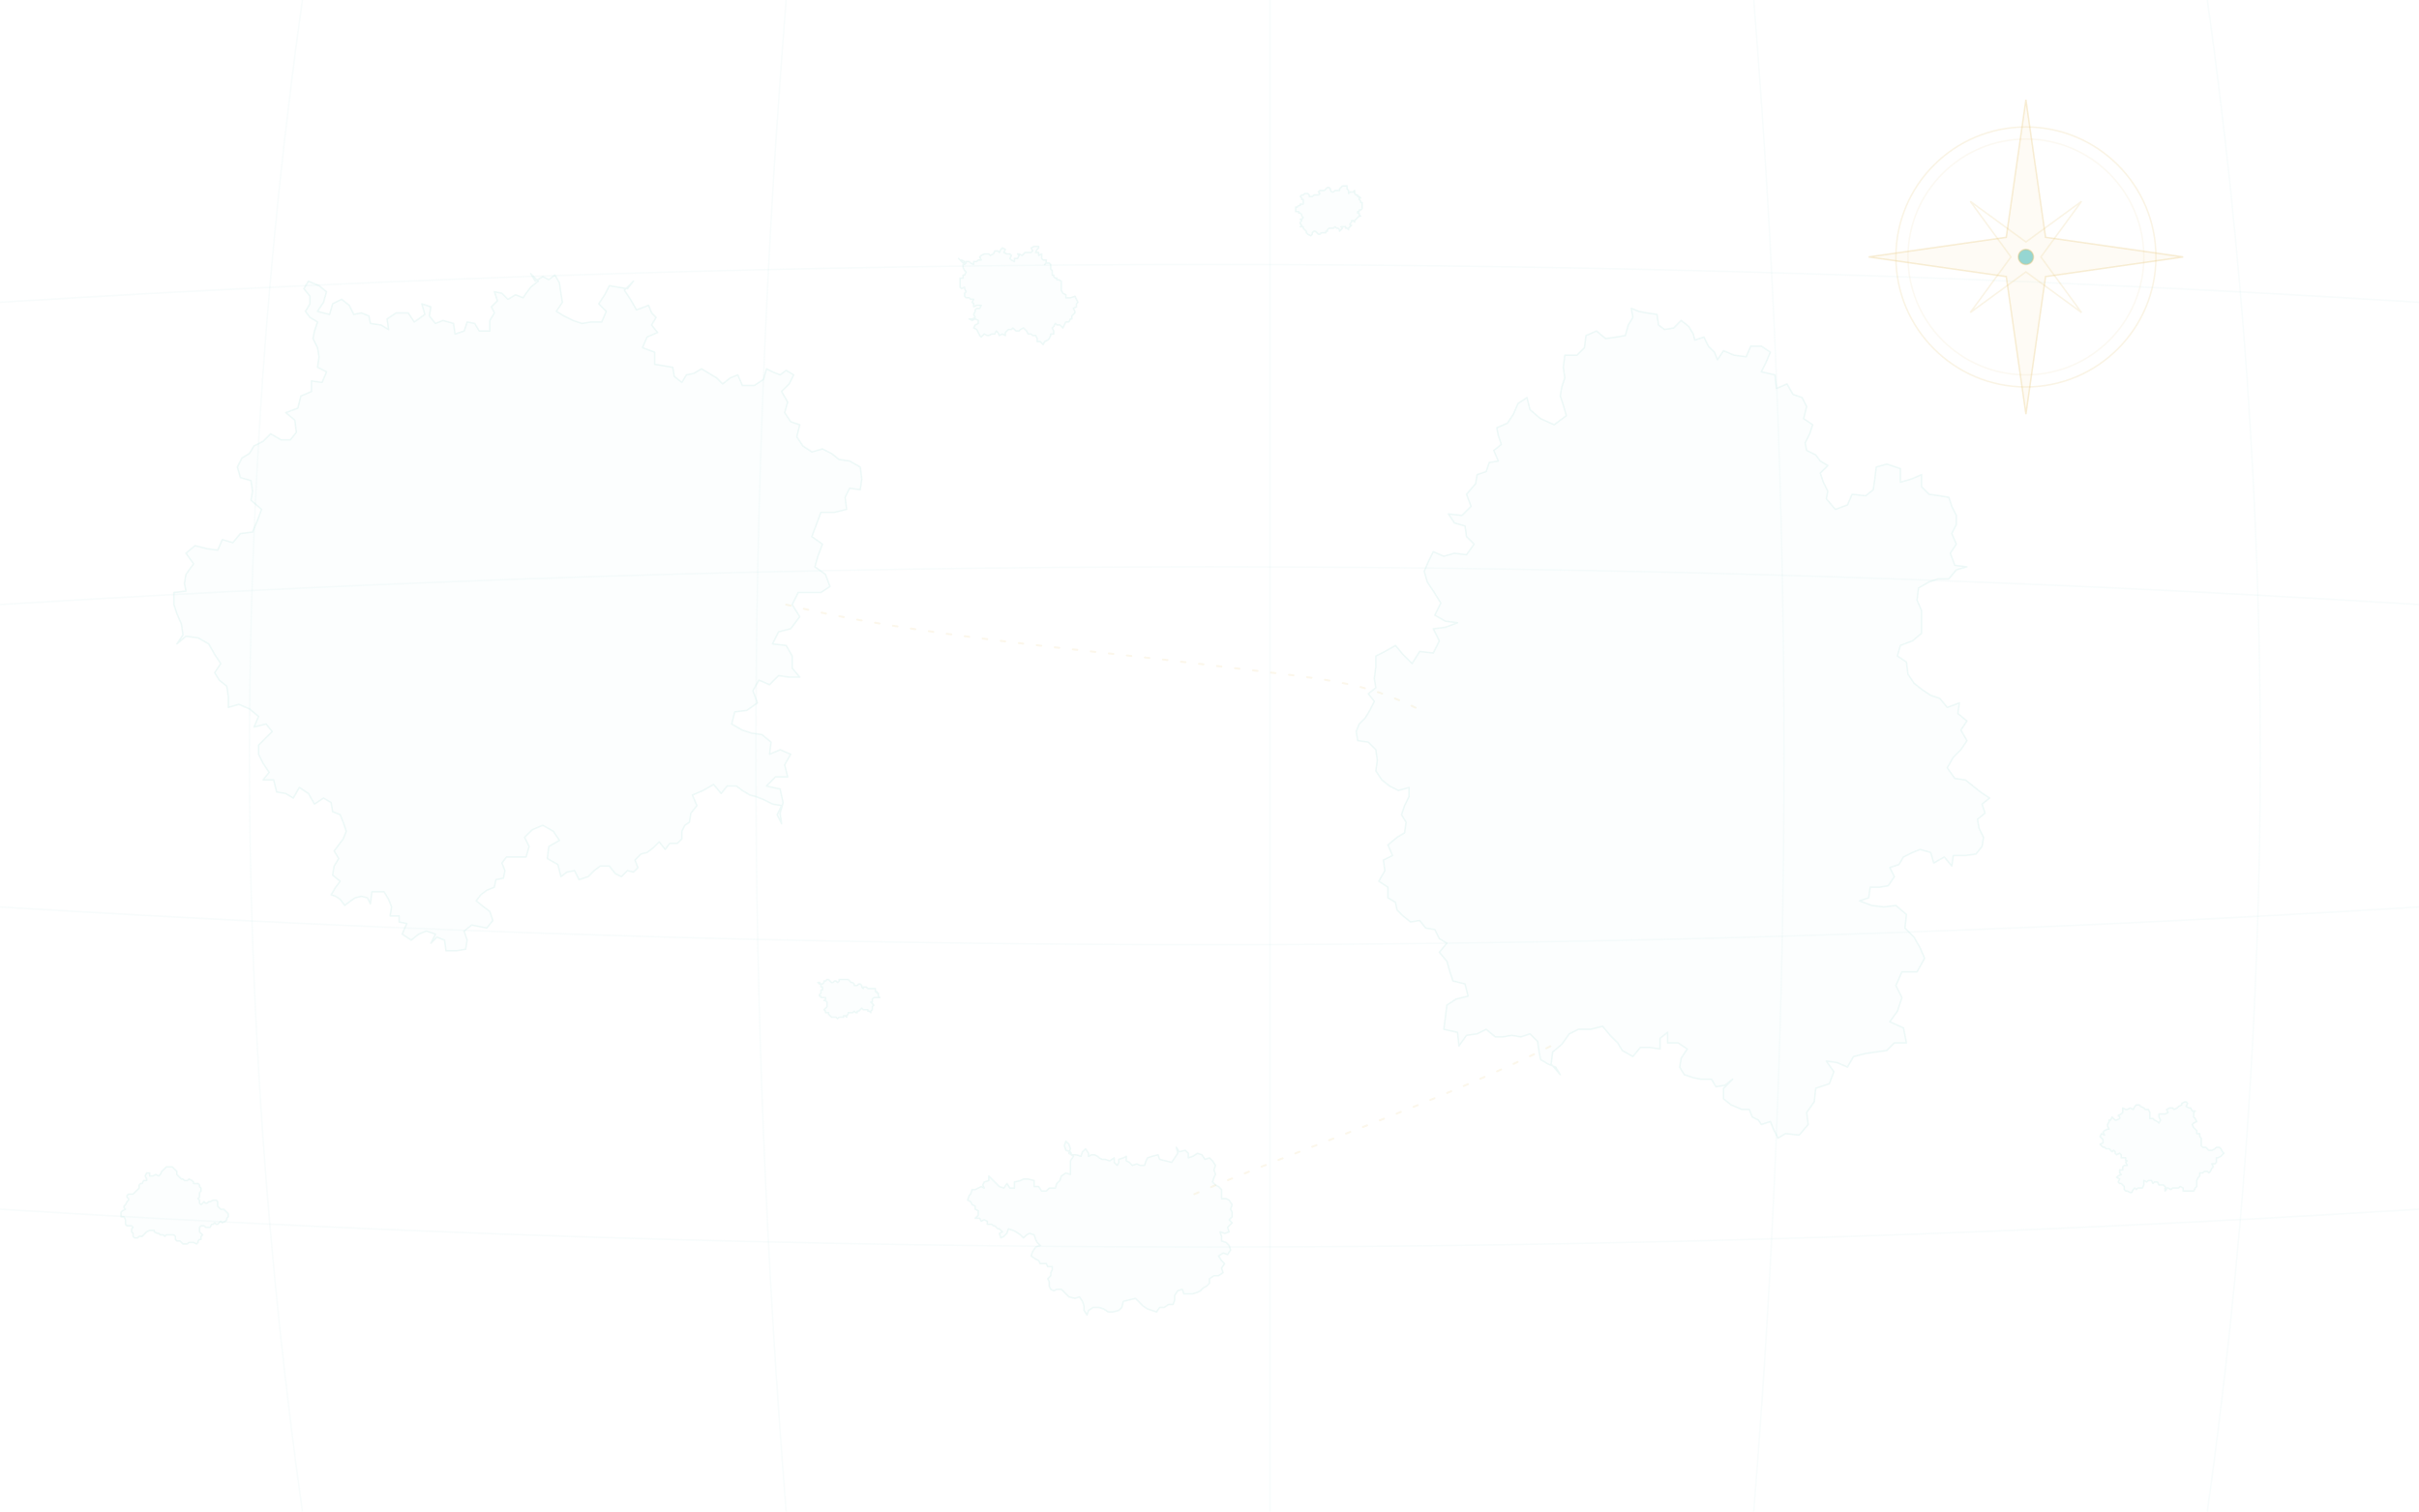
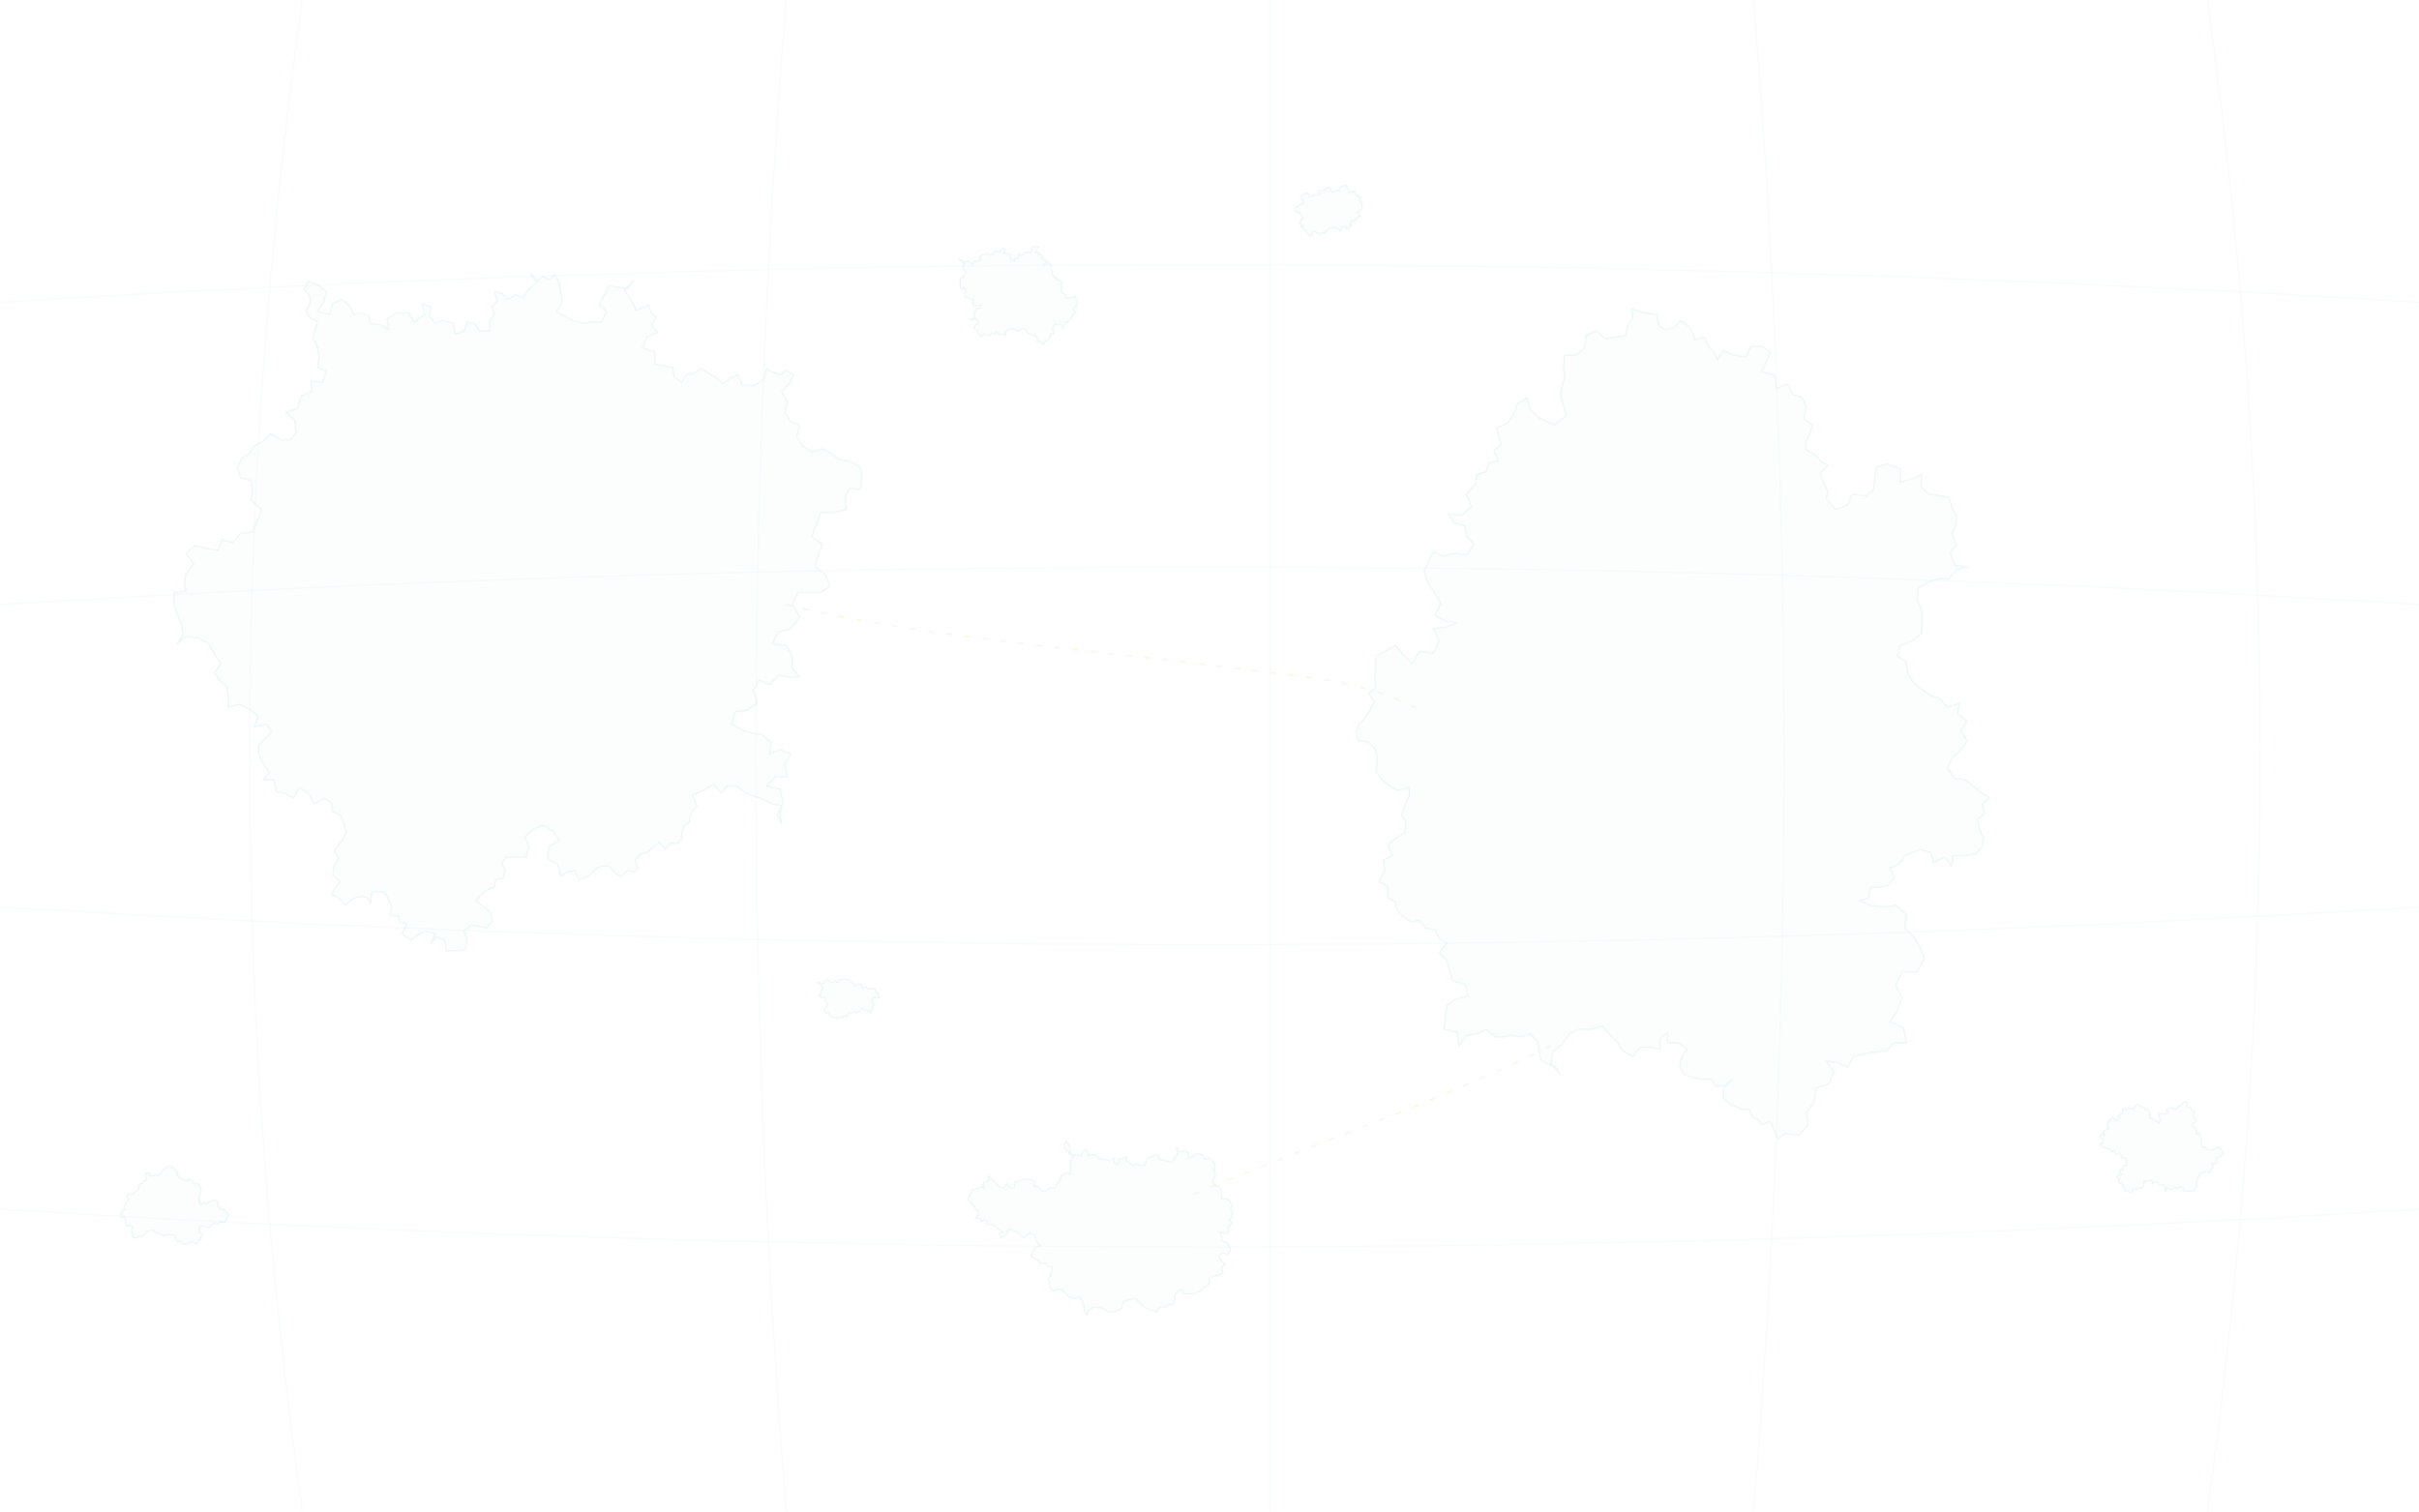
<svg xmlns="http://www.w3.org/2000/svg" viewBox="0 0 1600 1000" preserveAspectRatio="xMidYMid slice">
  <g fill="none" stroke="#8fd6cf" stroke-opacity=".06">
    <path d="M0 200Q800 150 1600 200M0 400Q800 350 1600 400M0 600Q800 650 1600 600M0 800Q800 850 1600 800" />
    <path d="M200 0Q130 500 200 1000M520 0Q480 500 520 1000M840 0V1000M1160 0Q1200 500 1160 1000M1460 0Q1530 500 1460 1000" />
  </g>
  <g fill="#8fd6cf" fill-opacity=".025" stroke="#9fdcd4" stroke-opacity=".17" stroke-width="1" stroke-linejoin="round">
    <path d="M524 400L529 408L523 416L515 418L511 426L520 427L524 434L524 442L529 448L522 448L515 447L509 453L502 450L498 457L501 465L494 470L486 471L484 479L491 483L497 485L504 486L510 491L509 499L516 496L523 499L519 506L521 514L513 514L507 520L516 522L518 531L516 538L517 545L514 539L517 533L511 532L505 529L500 527L496 526L491 523L487 520L481 520L477 525L472 519L465 523L458 526L461 533L457 538L456 544L453 546L451 550L451 555L448 558L443 558L440 562L436 557L432 561L428 564L424 565L420 569L422 574L419 577L415 576L411 580L407 578L403 573L397 573L393 576L389 580L383 582L380 576L375 577L371 580L369 572L362 568L363 560L370 556L366 550L359 546L352 549L347 554L350 560L348 567L341 567L335 567L332 571L334 576L333 581L328 582L327 587L322 589L318 592L315 596L320 600L324 603L326 609L322 614L317 613L312 612L307 616L309 622L308 628L302 629L295 629L294 622L289 620L285 624L288 618L282 616L277 618L272 622L266 618L269 611L264 610L264 606L258 606L259 600L257 595L254 590L246 590L245 598L243 594L239 593L235 594L232 596L228 599L225 595L222 593L219 592L222 587L225 583L220 579L221 573L224 568L221 563L224 559L227 555L229 550L227 544L225 539L220 537L219 531L214 528L208 532L204 525L198 521L194 528L189 525L183 524L181 516L174 516L178 511L174 505L171 499L171 493L176 488L180 484L176 479L168 481L171 474L165 469L158 466L151 468L151 461L150 454L145 450L142 445L146 439L142 433L138 426L131 422L123 421L117 426L121 420L120 413L117 406L115 400L115 392L123 391L122 386L123 380L128 373L123 366L129 361L137 363L144 364L147 357L154 359L159 353L167 352L170 345L173 337L166 331L167 325L166 318L159 316L157 309L160 303L165 300L168 295L174 292L179 287L186 291L192 291L196 286L195 278L189 273L197 270L199 262L206 259L206 252L213 253L216 246L210 243L211 236L210 230L207 224L208 219L210 213L205 210L202 206L205 201L205 196L201 191L204 186L211 189L216 193L214 200L210 206L218 208L220 201L226 198L231 202L234 208L239 207L244 209L245 214L252 215L257 218L256 211L262 207L270 207L274 213L281 208L279 201L285 203L284 209L288 214L293 212L300 214L301 221L307 219L309 213L314 214L317 219L324 219L324 212L327 207L325 203L329 199L327 193L332 194L336 198L341 195L346 197L348 194L351 190L356 186L351 181L354 186L359 183L363 185L367 182L370 187L371 194L372 200L368 206L373 209L379 212L385 214L391 213L398 213L401 206L396 201L400 195L403 189L409 190L415 191L419 186L413 192L417 198L421 205L429 202L431 207L434 210L431 215L435 220L428 223L425 230L433 233L433 241L439 242L445 243L446 249L451 253L454 248L459 247L464 244L469 247L474 250L478 254L483 250L488 248L491 255L499 255L505 251L507 244L511 246L516 248L520 245L525 248L522 254L517 259L521 266L519 273L523 279L529 281L527 289L531 295L537 299L544 297L550 300L555 304L562 305L569 309L570 317L569 324L562 323L559 329L560 337L552 339L543 339L540 347L537 355L544 360L541 368L539 375L546 380L549 388L543 392L536 392L528 392Z" />
    <path d="M1301 490L1297 496L1292 501L1288 508L1293 515L1300 516L1305 520L1310 524L1316 528L1311 532L1313 538L1308 542L1309 548L1312 554L1311 560L1307 565L1300 566L1292 566L1291 573L1286 567L1279 571L1277 564L1270 562L1265 564L1259 567L1256 572L1250 574L1253 580L1249 586L1243 587L1237 587L1236 594L1230 596L1238 599L1246 600L1254 599L1261 605L1260 614L1266 620L1270 627L1273 634L1268 643L1258 643L1254 652L1258 660L1255 669L1250 676L1259 680L1261 690L1253 690L1248 695L1241 696L1234 697L1226 699L1222 706L1215 703L1208 702L1213 709L1210 717L1201 720L1200 729L1195 736L1196 744L1190 751L1181 750L1176 753L1173 747L1171 742L1165 744L1163 741L1159 739L1157 734L1152 734L1145 731L1140 727L1140 720L1146 714L1141 718L1135 719L1132 714L1125 714L1120 713L1114 711L1111 706L1112 700L1116 694L1110 690L1103 690L1103 683L1098 687L1098 694L1091 693L1085 693L1080 699L1073 695L1070 690L1065 685L1060 679L1052 681L1044 681L1038 684L1033 691L1027 696L1026 704L1032 711L1029 706L1024 704L1019 701L1018 696L1017 689L1012 684L1006 686L1000 685L994 686L989 686L983 681L977 684L970 685L965 692L964 683L955 681L956 673L957 665L963 661L971 659L969 651L961 649L959 643L957 636L952 630L957 624L952 621L949 615L943 614L939 609L933 610L928 606L924 602L923 597L918 594L918 587L912 583L916 576L915 569L921 566L918 559L924 554L929 551L930 544L927 539L929 533L932 527L932 521L925 523L919 520L914 516L910 510L911 503L910 496L905 491L898 490L897 484L899 479L903 475L906 470L909 464L905 459L910 455L909 449L910 441L910 434L916 431L923 427L928 433L934 439L939 431L948 432L952 424L948 416L956 415L964 412L956 411L949 407L953 399L948 391L944 385L942 378L945 371L948 365L955 368L962 366L970 367L975 360L970 355L969 348L962 346L958 340L967 341L973 335L970 327L976 320L977 314L983 312L985 306L991 305L988 298L993 294L991 288L990 283L997 280L1001 274L1004 267L1010 263L1012 271L1019 277L1028 281L1036 275L1034 268L1032 262L1033 256L1035 250L1034 243L1035 235L1043 235L1048 230L1049 222L1056 219L1062 224L1069 223L1075 222L1077 215L1080 210L1079 204L1084 206L1089 207L1096 208L1097 215L1101 218L1107 217L1112 212L1117 216L1120 221L1121 225L1127 223L1130 229L1134 233L1136 238L1140 232L1147 235L1155 236L1158 229L1165 229L1171 233L1168 240L1165 246L1174 248L1175 257L1182 254L1186 261L1192 263L1195 269L1193 277L1199 281L1197 287L1194 293L1195 298L1201 301L1204 305L1209 308L1204 313L1206 319L1209 325L1208 330L1214 337L1222 334L1225 327L1234 328L1239 324L1240 317L1241 309L1248 307L1257 310L1257 319L1264 317L1271 314L1271 322L1276 327L1283 328L1289 329L1291 335L1294 341L1294 347L1291 353L1294 360L1290 366L1293 374L1301 375L1294 377L1289 383L1282 383L1276 385L1269 389L1268 397L1271 404L1271 411L1271 419L1265 424L1257 427L1255 434L1261 438L1262 446L1266 452L1271 456L1277 460L1283 462L1288 468L1296 465L1295 472L1301 477L1297 483Z" />
    <path d="M814 800L815 802L815 805L813 807L815 809L812 812L813 815L810 816L807 815L808 818L808 821L811 822L813 824L814 827L812 830L809 829L806 831L808 834L810 836L808 839L809 842L806 844L803 844L800 846L800 849L798 851L796 852L794 854L792 855L789 856L786 856L783 856L782 853L779 854L777 857L777 860L776 863L773 863L770 865L767 865L765 868L762 867L759 866L756 864L754 862L751 859L747 860L743 861L742 865L740 867L736 868L733 868L730 866L727 865L723 865L720 867L719 870L717 867L717 864L716 861L714 858L711 859L707 858L705 856L702 853L699 853L697 854L695 853L694 851L694 848L693 846L695 844L695 842L696 840L696 838L693 838L692 836L690 836L688 836L687 834L685 833L682 831L683 828L685 825L688 824L686 822L685 820L684 817L681 816L679 817L677 819L675 817L672 815L670 814L667 813L666 816L664 818L662 819L661 816L663 815L661 813L660 813L658 811L657 811L656 810L653 810L653 808L651 807L649 808L648 806L645 806L647 804L647 801L645 800L645 798L643 797L642 795L640 794L641 791L642 790L643 787L645 787L647 786L649 785L651 786L650 784L651 782L654 781L654 778L656 780L658 782L659 783L661 785L664 786L666 783L668 786L671 786L671 782L675 781L677 780L680 780L684 781L684 785L687 785L689 788L692 788L694 786L698 786L699 783L701 781L702 778L705 776L708 777L708 774L708 771L708 768L710 765L707 763L708 760L707 757L705 755L704 758L705 761L708 762L709 764L712 764L715 765L716 762L718 760L720 763L720 765L722 764L724 764L726 765L727 766L729 767L731 767L734 768L737 766L737 769L739 771L740 769L740 767L743 766L745 765L745 768L747 769L749 771L752 770L754 771L757 771L758 768L759 766L762 765L766 764L767 767L771 768L775 769L777 766L779 763L778 759L780 762L784 761L786 763L786 766L789 765L792 763L795 764L797 767L800 766L802 768L804 771L803 774L804 777L803 779L802 782L804 784L806 785L808 787L808 790L808 793L811 793L813 794L815 797Z" />
    <path d="M702 190L702 192L703 194L705 195L705 197L707 197L708 197L711 196L712 198L713 200L712 201L712 203L710 204L711 206L711 207L709 209L709 211L708 211L707 213L705 213L704 215L703 217L701 215L699 215L698 214L697 216L696 217L697 219L697 221L695 221L695 222L694 224L693 225L691 226L690 228L688 226L686 226L686 224L685 222L683 222L682 221L680 221L679 219L678 218L677 217L675 218L674 219L672 219L670 217L669 218L667 218L665 220L665 222L663 221L661 222L660 220L659 219L658 221L656 221L654 222L653 222L651 221L649 223L648 222L647 220L646 218L644 217L645 215L647 214L647 212L645 211L643 212L641 211L643 211L645 210L644 208L645 206L645 205L646 204L648 204L649 202L647 202L646 202L644 203L644 201L643 200L644 198L642 198L641 197L639 197L638 196L638 194L639 193L638 191L638 190L636 191L635 190L635 189L635 187L635 186L635 184L637 184L637 182L638 182L639 180L638 179L637 177L637 175L639 174L637 174L636 173L635 172L634 171L635 172L636 172L638 173L638 175L639 173L641 173L642 174L644 175L644 173L646 173L647 172L649 172L648 170L649 169L651 168L652 168L654 168L655 169L657 168L658 166L660 166L661 167L662 165L663 164L665 165L664 167L666 168L668 168L669 169L668 171L669 172L671 173L671 171L673 171L674 169L673 168L674 168L676 169L677 168L678 167L679 167L680 167L682 167L683 166L682 164L684 163L685 163L687 163L687 164L686 165L685 167L687 167L687 169L689 168L689 170L689 171L690 172L692 172L692 174L691 175L692 174L694 174L695 175L695 176L695 177L695 178L696 179L696 180L696 182L697 182L697 183L698 184L699 184L699 185L700 185L702 186L702 187L702 188L702 189Z" />
    <path d="M1469 760L1470 762L1471 763L1470 764L1469 765L1467 766L1466 766L1466 768L1466 769L1465 770L1463 770L1464 772L1463 773L1462 775L1461 776L1460 775L1458 775L1457 776L1455 776L1455 778L1454 779L1453 781L1453 782L1453 784L1453 785L1452 786L1451 788L1449 788L1448 788L1446 788L1444 788L1444 786L1442 785L1441 786L1440 786L1438 786L1437 786L1436 787L1434 786L1432 786L1432 788L1433 787L1432 785L1431 784L1429 784L1428 784L1427 782L1425 782L1424 783L1423 781L1421 781L1420 782L1418 781L1418 783L1418 784L1417 786L1415 786L1414 786L1413 787L1412 786L1411 787L1410 789L1409 789L1407 788L1406 788L1405 787L1405 785L1404 784L1403 783L1402 783L1401 782L1402 780L1400 779L1401 778L1403 777L1402 776L1402 774L1404 774L1404 772L1405 771L1407 771L1406 769L1407 768L1406 768L1406 766L1404 766L1403 766L1403 764L1402 763L1400 764L1399 763L1399 762L1398 761L1397 762L1396 761L1395 760L1393 760L1392 759L1391 759L1390 758L1389 757L1391 756L1391 754L1390 753L1389 752L1390 750L1392 751L1391 749L1392 748L1394 747L1395 747L1394 745L1394 744L1395 742L1395 741L1396 741L1397 739L1398 740L1399 741L1400 741L1402 740L1402 739L1401 738L1403 737L1404 736L1404 735L1404 733L1406 734L1407 734L1409 733L1411 734L1412 732L1413 731L1415 731L1416 732L1418 733L1419 734L1421 734L1422 736L1422 738L1422 740L1424 740L1425 741L1427 742L1428 743L1429 741L1428 739L1428 737L1430 737L1432 737L1434 736L1433 734L1435 733L1437 733L1438 734L1440 733L1441 732L1443 731L1443 730L1445 729L1446 729L1447 730L1446 732L1448 733L1449 733L1450 735L1452 735L1451 736L1451 738L1451 739L1452 740L1453 742L1451 743L1450 744L1451 746L1452 747L1453 748L1453 750L1455 750L1455 752L1456 753L1456 755L1456 756L1456 758L1457 759L1459 759L1460 760L1461 761L1463 761L1465 760L1466 759L1468 759Z" />
    <path d="M148 800L149 801L150 802L151 803L151 805L150 806L150 807L149 808L147 809L146 808L145 809L144 810L143 810L142 809L141 810L140 810L139 812L138 812L137 812L136 812L135 811L133 811L132 812L132 814L132 815L133 816L134 817L133 818L133 820L132 820L131 821L131 822L130 823L128 822L127 822L125 822L124 823L123 823L121 823L120 822L119 821L117 821L116 820L116 818L115 817L113 817L112 817L110 817L109 818L108 817L106 817L105 816L104 816L102 815L102 814L100 814L99 814L97 815L96 816L95 817L94 818L92 818L91 819L89 819L88 818L88 816L87 815L87 813L88 812L87 811L86 811L84 811L83 810L83 808L83 807L82 805L80 805L80 804L80 802L81 801L83 800L82 799L82 798L83 797L84 795L85 794L85 793L84 792L84 791L85 790L87 790L88 790L89 789L90 788L91 787L92 786L92 784L93 783L94 783L95 781L97 781L97 780L96 778L97 776L99 776L99 778L101 778L103 777L105 778L106 777L107 775L108 774L109 773L110 772L112 772L114 772L115 773L116 774L117 775L117 777L118 778L119 779L120 780L121 780L122 781L124 781L125 780L127 781L128 782L128 783L130 783L131 783L132 784L132 785L133 786L133 788L132 789L132 790L132 791L132 792L131 793L132 794L132 795L132 796L133 797L134 796L135 795L136 796L137 796L138 795L139 795L141 794L142 794L143 794L144 795L144 797L144 798L145 799L146 800L147 800Z" />
    <path d="M898 140L898 141L899 141L899 142L900 143L899 143L898 144L898 144L897 145L897 145L896 146L896 146L896 147L895 146L894 146L894 147L893 148L893 149L894 149L893 150L893 150L892 151L892 152L891 151L890 151L890 150L889 150L888 150L887 150L888 151L887 152L887 152L886 153L886 152L885 151L884 151L883 150L882 151L881 151L880 151L879 151L878 152L878 153L877 153L877 154L876 154L875 154L874 154L873 155L872 155L871 154L870 153L869 153L868 154L868 155L867 156L865 155L865 155L864 154L864 153L863 152L862 151L862 150L861 150L860 150L861 149L860 148L860 148L860 147L861 146L860 145L861 145L861 145L862 144L861 143L861 142L861 142L860 141L859 141L859 140L859 140L857 140L857 139L857 138L857 137L858 137L859 136L860 136L860 135L861 135L862 135L862 134L862 133L862 132L861 132L861 131L860 130L861 129L862 129L863 128L864 128L865 128L866 129L866 130L868 130L869 129L870 129L871 129L872 129L873 128L872 127L873 126L874 126L875 126L876 126L877 125L878 124L879 124L880 125L880 126L881 127L882 127L883 126L884 126L885 126L886 126L886 125L887 124L888 123L889 123L890 123L891 123L891 124L891 125L892 126L892 127L892 128L893 127L894 127L895 127L896 126L896 127L896 128L897 129L898 129L898 130L899 130L900 131L899 131L899 132L900 133L900 134L901 134L901 135L901 136L901 137L901 138L900 139L899 139L899 140Z" />
    <path d="M582 660L581 660L580 660L579 660L578 660L577 661L577 662L577 663L576 663L577 664L578 665L577 666L577 667L577 667L577 668L576 669L576 670L575 669L574 669L574 668L573 668L572 668L572 668L571 668L570 667L569 668L569 668L568 669L567 669L567 670L566 670L565 669L564 670L564 670L563 670L562 670L561 670L561 671L561 671L560 672L560 673L559 672L558 672L558 673L557 673L556 673L555 673L555 673L554 674L553 673L553 673L552 673L552 673L551 673L550 673L549 672L549 672L548 671L548 670L547 670L546 670L546 669L546 669L545 668L545 668L546 667L546 667L547 666L547 666L547 665L547 664L547 663L547 663L546 662L545 662L546 661L546 660L545 660L544 660L543 660L543 659L542 659L542 658L543 657L543 656L543 656L543 655L544 655L544 654L544 654L544 653L543 653L543 652L543 651L543 651L542 650L541 650L542 651L543 651L544 651L544 651L545 650L545 649L546 649L547 648L548 648L549 649L549 649L550 650L551 650L551 650L552 649L553 649L554 650L555 649L555 648L556 648L556 648L557 648L558 648L559 648L559 648L560 648L561 648L562 649L562 649L563 650L564 650L564 650L565 651L565 652L566 652L567 652L567 652L568 651L569 651L569 651L570 652L570 653L570 653L571 654L571 653L572 653L573 653L574 654L574 654L575 654L576 654L577 654L577 654L578 654L579 654L579 655L579 656L580 656L580 657L581 657L581 658L581 659L581 659Z" />
  </g>
  <path d="M520 400C600 420 720 430 800 440S900 450 940 470M790 790C860 760 950 730 1030 690" fill="none" stroke="#e6c26f" stroke-opacity=".14" stroke-width="1.3" stroke-dasharray="3 9" stroke-linecap="round" />
-   <g transform="translate(1340 170)" stroke="#e6c26f" fill="none">
-     <circle r="86" stroke-opacity=".18" />
-     <circle r="78" stroke-opacity=".09" />
-     <path d="M0-104 13-13 104 0 13 13 0 104-13 13-104 0-13-13Z" stroke-opacity=".28" fill="#e6c26f" fill-opacity=".07" />
-     <path d="M0-52 7-7 52 0 7 7 0 52-7 7-52 0-7-7Z" transform="rotate(45)" stroke-opacity=".18" />
-     <circle r="5" fill="#2fb3b0" fill-opacity=".5" stroke-opacity=".4" />
-   </g>
</svg>
